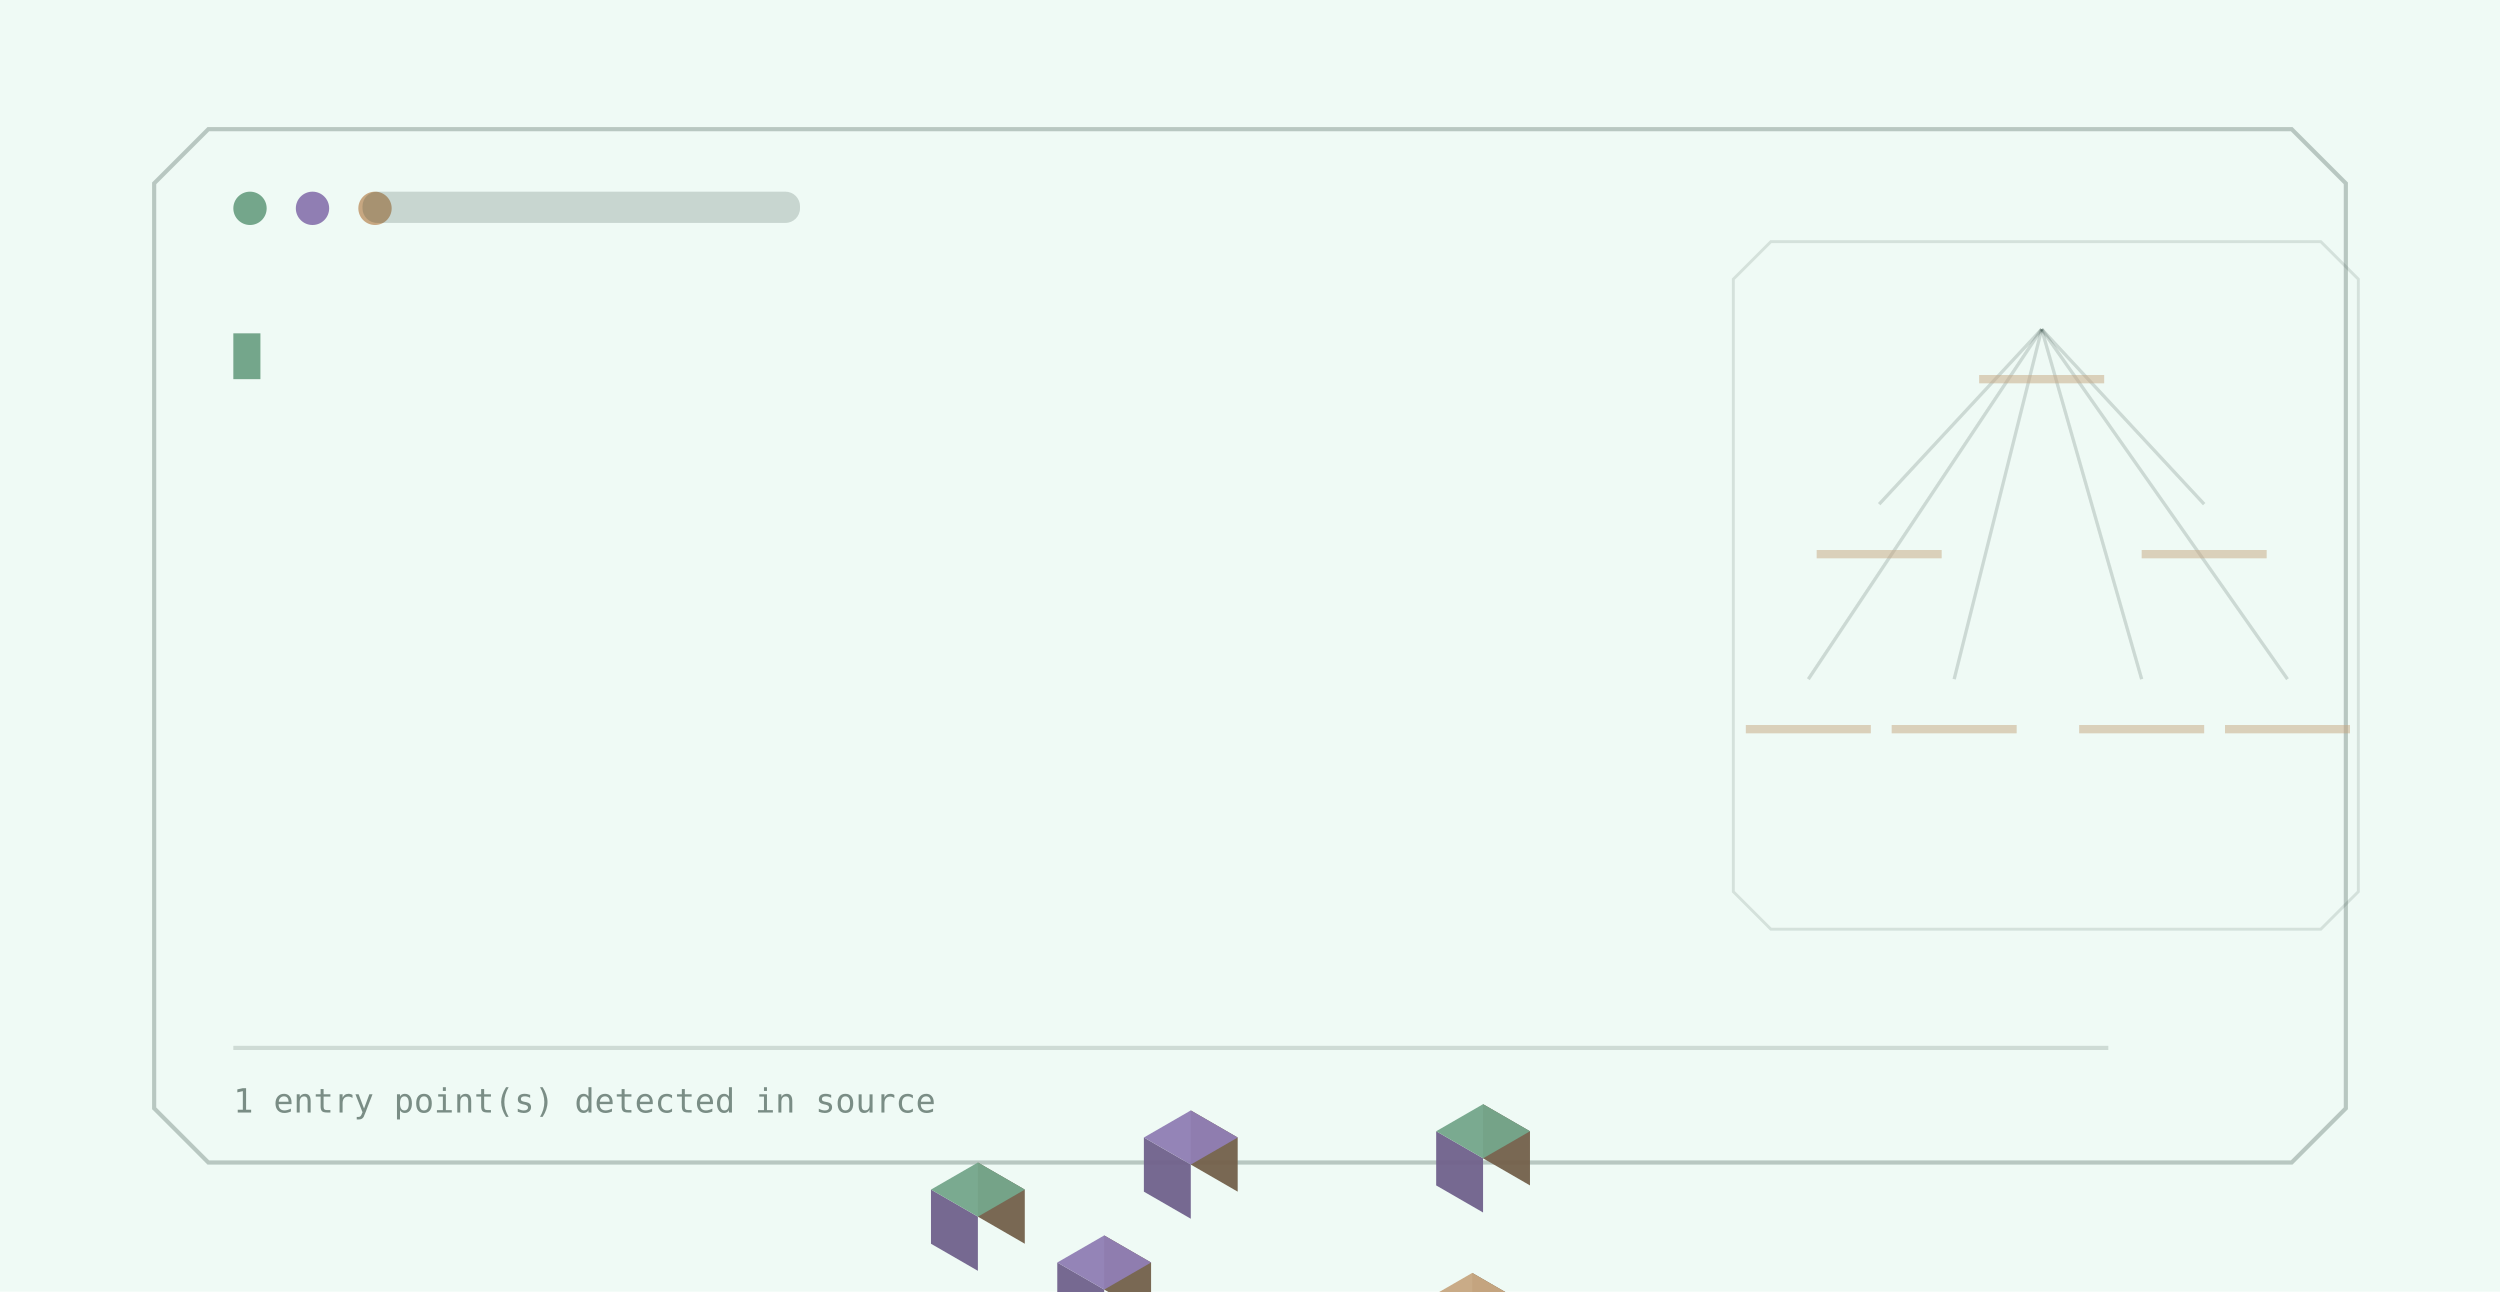
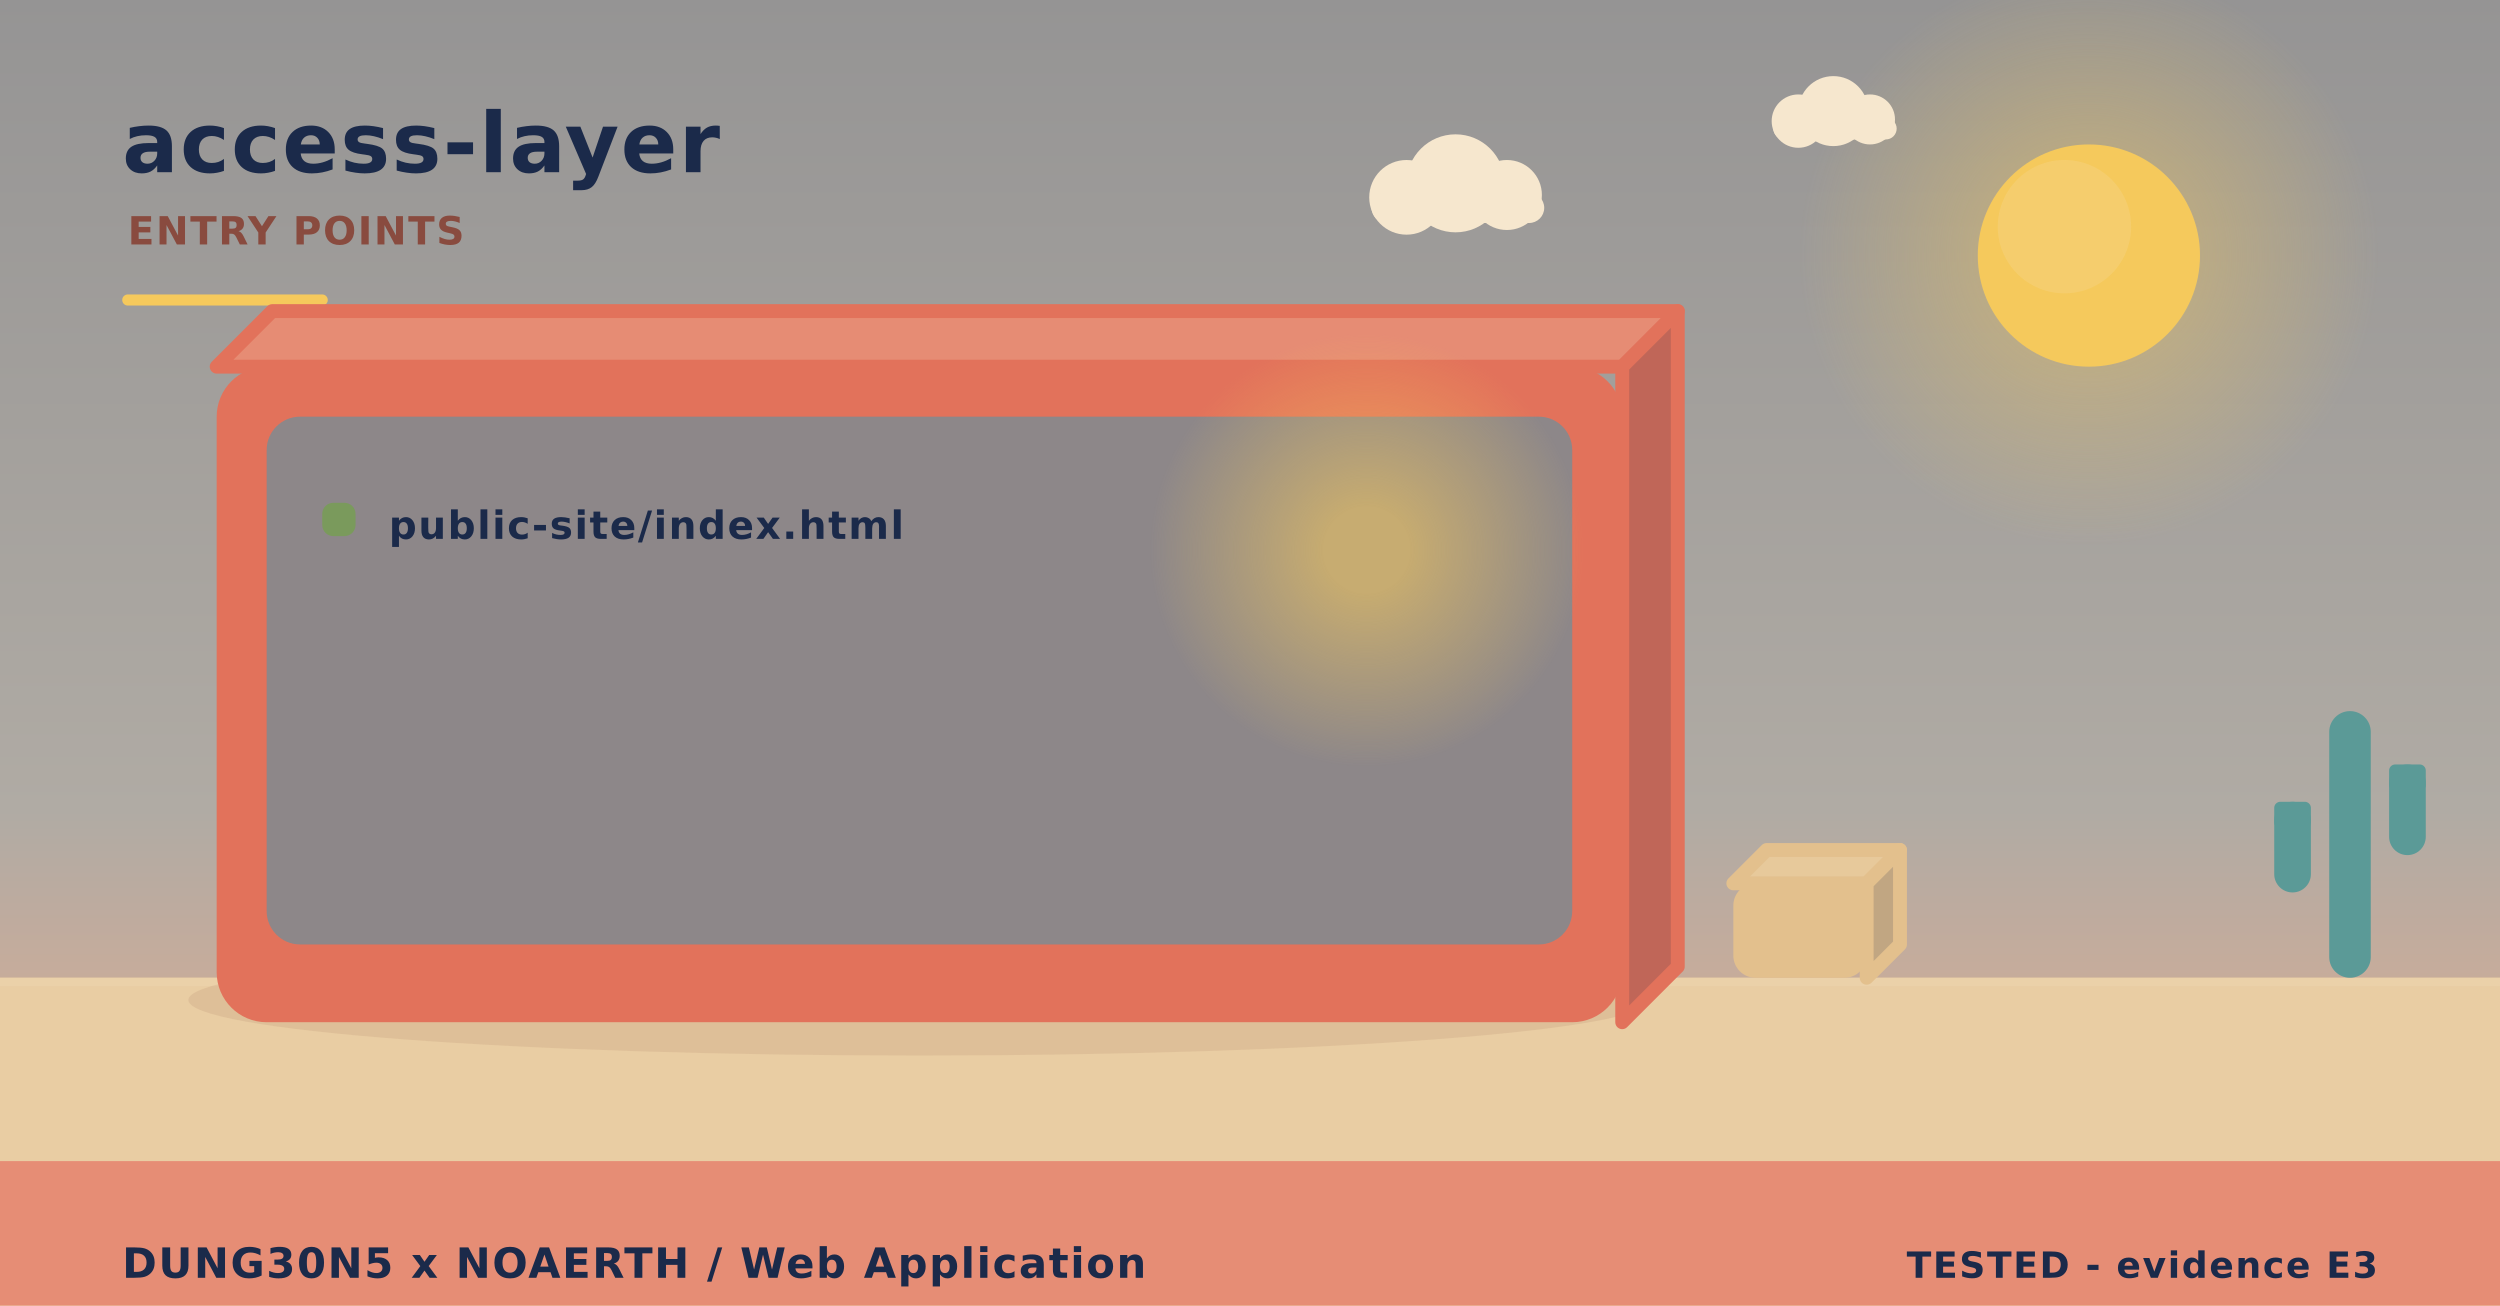
- <svg xmlns="http://www.w3.org/2000/svg" viewBox="0 0 1200 620" width="1200" height="620" role="img" aria-label="access-layer command surface">
-   <rect width="1200" height="620" fill="#effaf5" />
-   <defs>
-     <linearGradient id="gt" x1="0" y1="0" x2="1" y2="1">
-       <stop offset="0%" stop-color="#74a68b" />
-       <stop offset="100%" stop-color="#907eb3" />
-     </linearGradient>
-   </defs>
-   <path d="M100.00,62.00 H1100.00 L1126.00,88.00 V532.00 L1100.00,558.00 H100.00 L74.00,532.00 V88.00 Z" fill="none" stroke="rgba(26,52,43,0.300)" stroke-width="2.00" opacity="0.85" />
-   <circle cx="120.00" cy="100.00" r="8.00" fill="#74a68b" opacity="1.00" />
-   <circle cx="150.00" cy="100.00" r="8.00" fill="#907eb3" opacity="1.00" />
-   <circle cx="180.00" cy="100.00" r="8.00" fill="#c7a781" opacity="1.00" />
-   <rect x="174.00" y="92.00" width="210.00" height="15.00" rx="7.00" fill="rgba(26,52,43,0.180)" opacity="1.00" />
-   <text x="112" y="148" font-family="ui-monospace,SFMono-Regular,Menlo,monospace" font-size="21" fill="rgba(26,52,43,0.800)" opacity="0">public-site/index.html<animate attributeName="opacity" values="0;1;1;0" dur="1.5s" begin="0.0s" repeatCount="indefinite" />
-   </text>
-   <rect x="112" y="160" width="13" height="22" fill="#74a68b">
-     <animate attributeName="opacity" values="1;0;1" dur="1.05s" begin="0s" repeatCount="indefinite" />
-   </rect>
-   <path d="M850.00,116.00 H1114.00 L1132.00,134.00 V428.00 L1114.00,446.00 H850.00 L832.00,428.00 V134.00 Z" fill="none" stroke="rgba(26,52,43,0.180)" stroke-width="1.40" opacity="0.70" />
-   <line x1="980.00" y1="158.00" x2="902.00" y2="242.00" stroke="rgba(26,52,43,0.300)" stroke-width="1.60" opacity="0.55" />
-   <line x1="980.00" y1="158.00" x2="1058.00" y2="242.00" stroke="rgba(26,52,43,0.300)" stroke-width="1.60" opacity="0.55" />
-   <line x1="980.00" y1="158.00" x2="868.00" y2="326.00" stroke="rgba(26,52,43,0.300)" stroke-width="1.60" opacity="0.55" />
-   <line x1="980.00" y1="158.00" x2="938.00" y2="326.00" stroke="rgba(26,52,43,0.300)" stroke-width="1.60" opacity="0.55" />
-   <line x1="980.00" y1="158.00" x2="1028.00" y2="326.00" stroke="rgba(26,52,43,0.300)" stroke-width="1.60" opacity="0.55" />
-   <line x1="980.00" y1="158.00" x2="1098.00" y2="326.00" stroke="rgba(26,52,43,0.300)" stroke-width="1.60" opacity="0.55" />
-   <polygon points="711.87,556.00 734.39,569.00 734.39,543.00 711.87,530.00" fill="#73614b" opacity="0.95" />
-   <polygon points="689.36,569.00 711.87,582.00 711.87,556.00 689.36,543.00" fill="#70628c" opacity="0.95" />
-   <polygon points="711.87,530.00 734.39,543.00 711.87,556.00 689.36,543.00" fill="#74a68b" opacity="0.95" />
+ <svg xmlns="http://www.w3.org/2000/svg" width="900" height="470" viewBox="0 0 900 470" role="img" aria-label="access-layer - how it is operated">
+   <linearGradient id="skyt" x1="0" y1="0" x2="0" y2="1">
+     <stop offset="0" stop-color="#959494" />
+     <stop offset="0.62" stop-color="#b0aba4" />
+     <stop offset="1" stop-color="#f3ad8a" />
+   </linearGradient>
+   <rect width="900" height="470" fill="url(#skyt)" />
+   <radialGradient id="sunt">
+     <stop offset="0.35" stop-color="#f5c95c" stop-opacity="0.34" />
+     <stop offset="1" stop-color="#f5c95c" stop-opacity="0" />
+   </radialGradient>
+   <circle cx="752" cy="92" r="104" fill="url(#sunt)" />
+   <circle cx="752" cy="92" r="40" fill="#f5c95c" />
+   <circle cx="743.2" cy="81.6" r="24" fill="#f5d27e" opacity="0.5" />
  <g>
-     <rect x="950.00" y="180.00" width="60.00" height="4.00" rx="0.00" fill="rgba(199,167,129,0.500)" opacity="1.00" />
-     <animate attributeName="opacity" values="0.25;1.0;0.25" dur="13.95s" begin="0.0s" repeatCount="indefinite" />
+     <circle cx="524" cy="66" r="17.64" fill="#f6e7ce" />
+     <circle cx="506.36" cy="71.04" r="13.44" fill="#f6e7ce" />
+     <circle cx="542.48" cy="70.2" r="12.6" fill="#f6e7ce" />
+     <rect x="493.76" y="69.36" width="62.16" height="10.92" rx="5.46" fill="#f6e7ce" />
+     <animateTransform attributeName="transform" type="translate" values="0 0;24 0;0 0" dur="36s" begin="0s" repeatCount="indefinite" />
  </g>
-   <polygon points="571.58,559.00 594.09,572.00 594.09,546.00 571.58,533.00" fill="#73614b" opacity="0.95" />
-   <polygon points="549.06,572.00 571.58,585.00 571.58,559.00 549.06,546.00" fill="#70628c" opacity="0.95" />
-   <polygon points="571.58,533.00 594.09,546.00 571.58,559.00 549.06,546.00" fill="#907eb3" opacity="0.95" />
  <g>
-     <rect x="872.00" y="264.00" width="60.00" height="4.00" rx="0.00" fill="rgba(199,167,129,0.500)" opacity="1.00" />
-     <animate attributeName="opacity" values="0.25;1.0;0.25" dur="13.95s" begin="0.4s" repeatCount="indefinite" />
+     <circle cx="660" cy="40" r="12.6" fill="#f6e7ce" />
+     <circle cx="647.4" cy="43.6" r="9.6" fill="#f6e7ce" />
+     <circle cx="673.2" cy="43" r="9" fill="#f6e7ce" />
+     <rect x="638.4" y="42.4" width="44.4" height="7.8" rx="3.9" fill="#f6e7ce" />
+     <animateTransform attributeName="transform" type="translate" values="0 0;-18 0;0 0" dur="46s" begin="3s" repeatCount="indefinite" />
  </g>
-   <polygon points="706.68,637.00 729.19,650.00 729.19,624.00 706.68,611.00" fill="#73614b" opacity="0.95" />
-   <polygon points="684.16,650.00 706.68,663.00 706.68,637.00 684.16,624.00" fill="#70628c" opacity="0.95" />
-   <polygon points="706.68,611.00 729.19,624.00 706.68,637.00 684.16,624.00" fill="#c7a781" opacity="0.95" />
+   <rect x="0" y="352" width="900" height="118" fill="#e9cda3" />
+   <rect x="0" y="352" width="900" height="3" fill="#ebd1a9" />
+   <text x="44" y="62" font-family="Verdana,DejaVu Sans,sans-serif" font-size="30" font-weight="700" letter-spacing="0.6" fill="#1b2a4a" text-anchor="start">access-layer</text>
+   <text x="46" y="88" font-family="Verdana,DejaVu Sans,sans-serif" font-size="14" font-weight="700" letter-spacing="0.6" fill="#894b3f" text-anchor="start">ENTRY POINTS</text>
+   <rect x="44" y="106" width="74" height="4" rx="2" fill="#f5c95c" />
+   <ellipse cx="331" cy="360" rx="263.2" ry="20" fill="rgba(138,90,68,0.11)" />
+   <path d="M78,132 L584,132 L604,112 L98,112 Z" fill="#e68c74" stroke="#e2725b" stroke-width="5" stroke-linejoin="round" />
+   <path d="M584,132 L604,112 L604,348 L584,368 Z" fill="#c06658" stroke="#e2725b" stroke-width="5" stroke-linejoin="round" />
+   <rect x="78" y="132" width="506" height="236" rx="18" fill="#e2725b" />
+   <rect x="96" y="150" width="470" height="190" rx="12" fill="#88888c" opacity="0.94" />
+   <radialGradient id="lamp9751">
+     <stop offset="0.2" stop-color="#f5c95c" stop-opacity="0.55" />
+     <stop offset="1" stop-color="#f5c95c" stop-opacity="0" />
+   </radialGradient>
+   <circle cx="492" cy="198" r="78" fill="url(#lamp9751)" />
+   <rect x="116" y="181" width="12" height="12" rx="4" fill="#7a9a5c" />
  <g>
-     <rect x="1028.00" y="264.00" width="60.00" height="4.00" rx="0.00" fill="rgba(199,167,129,0.500)" opacity="1.00" />
-     <animate attributeName="opacity" values="0.25;1.0;0.25" dur="13.95s" begin="0.8s" repeatCount="indefinite" />
+     <text x="140" y="194" font-family="Verdana,DejaVu Sans,sans-serif" font-size="14" font-weight="700" letter-spacing="0.6" fill="#1b2a4a" text-anchor="start">public-site/index.html</text>
+     <animateTransform attributeName="transform" type="translate" values="0 10;0 0" dur="0.7s" begin="0.4s" fill="freeze" />
  </g>
-   <polygon points="469.39,584.00 491.90,597.00 491.90,571.00 469.39,558.00" fill="#73614b" opacity="0.95" />
-   <polygon points="446.87,597.00 469.39,610.00 469.39,584.00 446.87,571.00" fill="#70628c" opacity="0.95" />
-   <polygon points="469.39,558.00 491.90,571.00 469.39,584.00 446.87,571.00" fill="#74a68b" opacity="0.95" />
-   <g>
-     <rect x="838.00" y="348.00" width="60.00" height="4.00" rx="0.00" fill="rgba(199,167,129,0.500)" opacity="1.00" />
-     <animate attributeName="opacity" values="0.25;1.0;0.25" dur="13.95s" begin="1.2s" repeatCount="indefinite" />
-   </g>
-   <polygon points="530.01,619.00 552.52,632.00 552.52,606.00 530.01,593.00" fill="#73614b" opacity="0.95" />
-   <polygon points="507.49,632.00 530.01,645.00 530.01,619.00 507.49,606.00" fill="#70628c" opacity="0.95" />
-   <polygon points="530.01,593.00 552.52,606.00 530.01,619.00 507.49,606.00" fill="#907eb3" opacity="0.95" />
-   <g>
-     <rect x="908.00" y="348.00" width="60.00" height="4.00" rx="0.00" fill="rgba(199,167,129,0.500)" opacity="1.00" />
-     <animate attributeName="opacity" values="0.25;1.0;0.25" dur="13.95s" begin="1.6s" repeatCount="indefinite" />
-   </g>
-   <polygon points="607.95,664.00 630.47,677.00 630.47,651.00 607.95,638.00" fill="#73614b" opacity="0.95" />
-   <polygon points="585.43,677.00 607.95,690.00 607.95,664.00 585.43,651.00" fill="#70628c" opacity="0.95" />
-   <polygon points="607.95,638.00 630.47,651.00 607.95,664.00 585.43,651.00" fill="#c7a781" opacity="0.95" />
-   <g>
-     <rect x="998.00" y="348.00" width="60.00" height="4.00" rx="0.00" fill="rgba(199,167,129,0.500)" opacity="1.00" />
-     <animate attributeName="opacity" values="0.25;1.0;0.25" dur="13.95s" begin="2.0s" repeatCount="indefinite" />
-   </g>
-   <polygon points="668.57,699.00 691.09,712.00 691.09,686.00 668.57,673.00" fill="#73614b" opacity="0.95" />
-   <polygon points="646.05,712.00 668.57,725.00 668.57,699.00 646.05,686.00" fill="#70628c" opacity="0.95" />
-   <polygon points="668.57,673.00 691.09,686.00 668.57,699.00 646.05,686.00" fill="#74a68b" opacity="0.95" />
-   <g>
-     <rect x="1068.00" y="348.00" width="60.00" height="4.00" rx="0.00" fill="rgba(199,167,129,0.500)" opacity="1.00" />
-     <animate attributeName="opacity" values="0.25;1.0;0.25" dur="13.95s" begin="2.4s" repeatCount="indefinite" />
-   </g>
-   <rect x="112.00" y="502.00" width="900.00" height="2.00" rx="0.00" fill="rgba(26,52,43,0.160)" opacity="1.00" />
-   <text x="112" y="534" font-family="ui-monospace,Menlo,monospace" font-size="16" fill="rgba(26,52,43,0.550)">1 entry point(s) detected in source</text>
+   <path d="M624,318 L672,318 L684,306 L636,306 Z" fill="#e7c99b" stroke="#e3c08d" stroke-width="5" stroke-linejoin="round" />
+   <path d="M672,318 L684,306 L684,340 L672,352 Z" fill="#c1a682" stroke="#e3c08d" stroke-width="5" stroke-linejoin="round" />
+   <rect x="624" y="318" width="48" height="34" rx="8" fill="#e3c08d" />
+   <rect x="838.52" y="256" width="14.96" height="96" rx="7.48" fill="#5b9a97" />
+   <rect x="818.72" y="288.64" width="13.2" height="32.64" rx="6.6" fill="#5b9a97" />
+   <rect x="818.72" y="288.64" width="13.2" height="9.6" rx="2.2" fill="#5b9a97" />
+   <rect x="860.08" y="275.2" width="13.2" height="32.64" rx="6.6" fill="#5b9a97" />
+   <rect x="860.08" y="275.2" width="13.2" height="9.6" rx="2.2" fill="#5b9a97" />
+   <rect x="0" y="418" width="900" height="52" rx="0" fill="#e68972" opacity="0.94" />
+   <text x="44" y="460" font-family="Verdana,DejaVu Sans,sans-serif" font-size="15" font-weight="700" letter-spacing="0.6" fill="#1b2a4a" text-anchor="start">DUNG30N5 x NOAERTH  /  Web Application</text>
+   <text x="856" y="460" font-family="Verdana,DejaVu Sans,sans-serif" font-size="13" font-weight="700" letter-spacing="0.6" fill="#1b2a4a" text-anchor="end">TESTED  -  evidence E3</text>
</svg>
